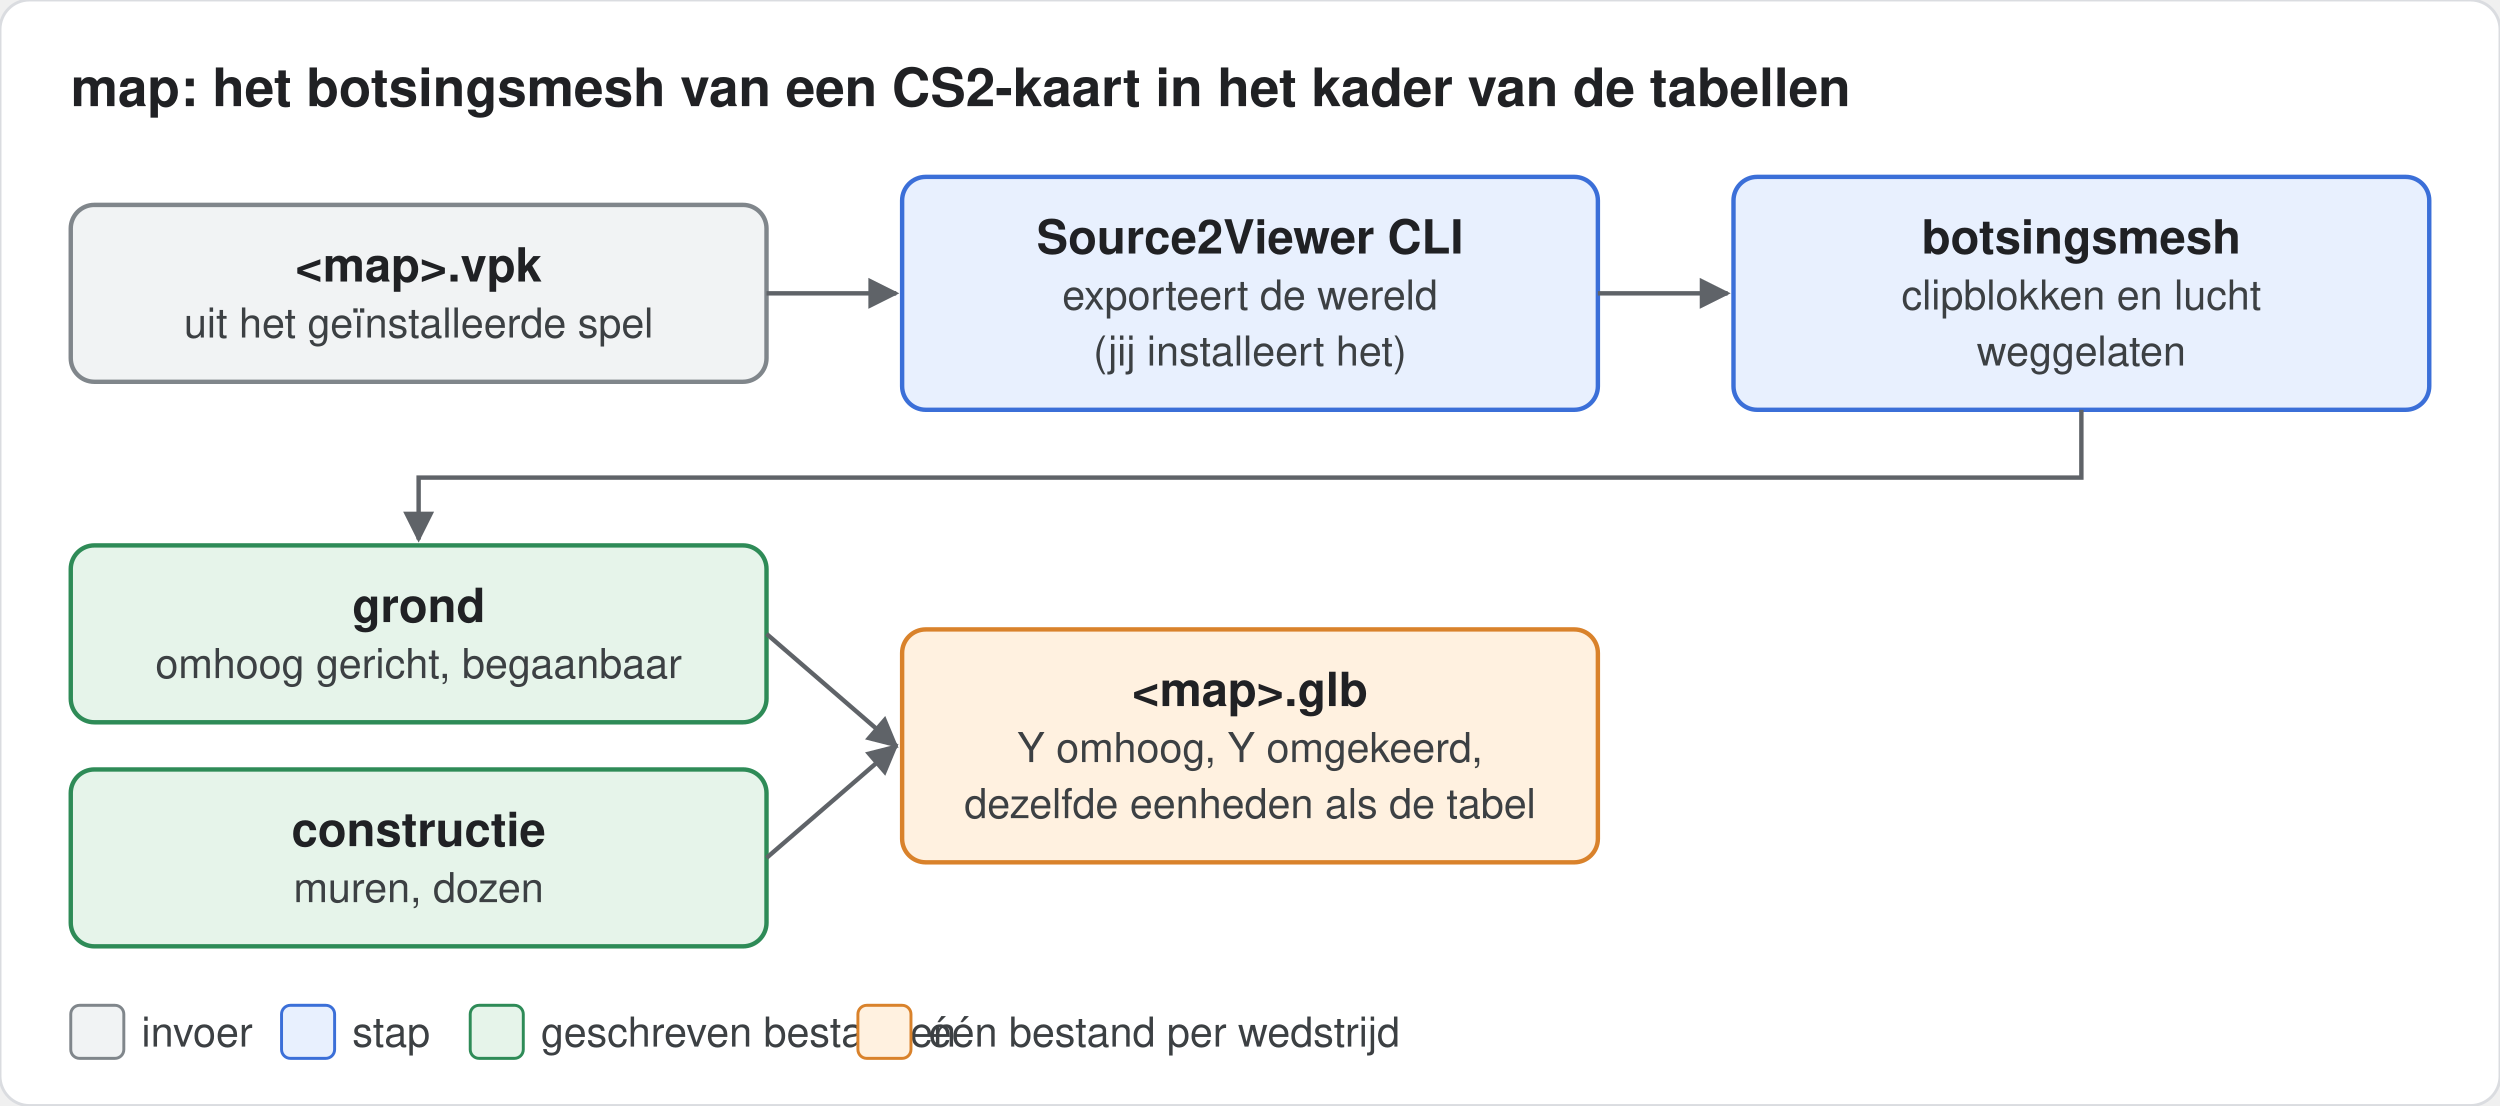
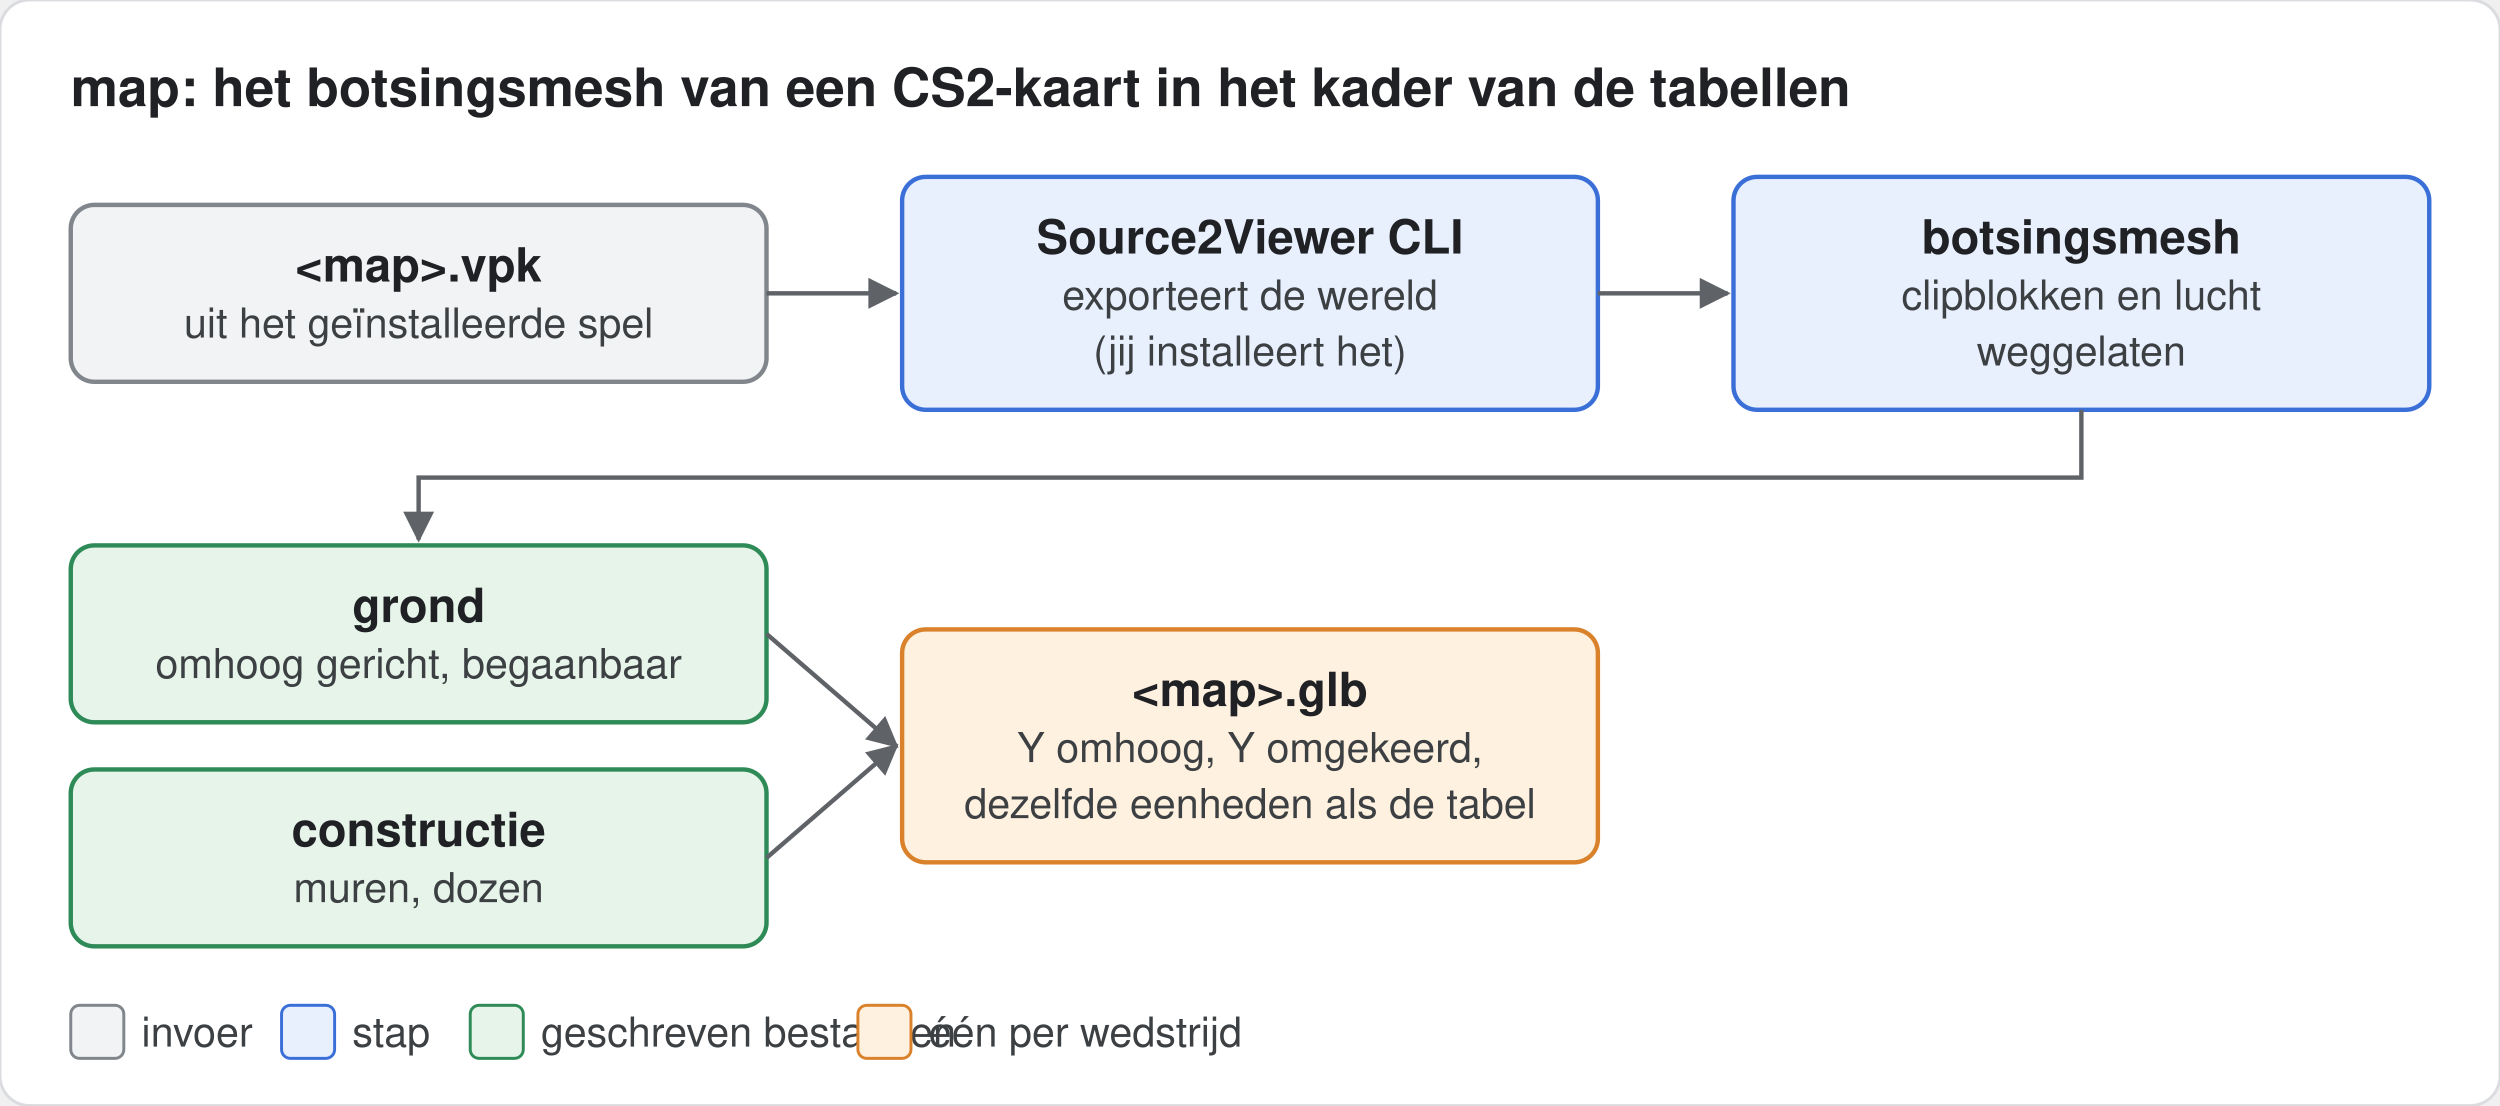
<svg xmlns="http://www.w3.org/2000/svg" width="848" height="375" viewBox="0 0 848 375" font-family="Segoe UI,Helvetica,Arial,sans-serif" role="img" aria-label="map: a CS2 map's collision mesh into the tables' frame">
  <defs>
    <marker id="a" viewBox="0 0 10 10" refX="9" refY="5" markerWidth="7" markerHeight="7" orient="auto">
      <path d="M0,0 L10,5 L0,10 z" fill="#5f6368" />
    </marker>
  </defs>
  <rect width="848" height="375" rx="10" fill="#ffffff" stroke="#dadce0" />
  <text x="24" y="36" font-size="18" font-weight="600" fill="#202124">map: het botsingsmesh van een CS2-kaart in het kader van de tabellen</text>
  <rect x="24" y="69.5" width="236" height="60" rx="8" fill="#f1f3f4" stroke="#80868b" stroke-width="1.5" />
  <text x="142.0" y="95.5" text-anchor="middle" font-weight="600" font-size="16" fill="#202124">&lt;map&gt;.vpk</text>
  <text x="142.0" y="114.5" text-anchor="middle" font-size="14" fill="#3c4043">uit het geïnstalleerde spel</text>
  <rect x="306" y="60.0" width="236" height="79" rx="8" fill="#e8f0fe" stroke="#3b6fd8" stroke-width="1.5" />
  <text x="424.0" y="86.0" text-anchor="middle" font-weight="600" font-size="16" fill="#202124">Source2Viewer CLI</text>
  <text x="424.0" y="105.0" text-anchor="middle" font-size="14" fill="#3c4043">exporteert de wereld</text>
  <text x="424.0" y="124.0" text-anchor="middle" font-size="14" fill="#3c4043">(jij installeert het)</text>
  <rect x="588" y="60.0" width="236" height="79" rx="8" fill="#e8f0fe" stroke="#3b6fd8" stroke-width="1.5" />
  <text x="706.0" y="86.0" text-anchor="middle" font-weight="600" font-size="16" fill="#202124">botsingsmesh</text>
  <text x="706.0" y="105.0" text-anchor="middle" font-size="14" fill="#3c4043">clipblokken en lucht</text>
  <text x="706.0" y="124.0" text-anchor="middle" font-size="14" fill="#3c4043">weggelaten</text>
  <line x1="260" y1="99.5" x2="304" y2="99.5" stroke="#5f6368" stroke-width="1.5" marker-end="url(#a)" />
  <line x1="542" y1="99.5" x2="586" y2="99.5" stroke="#5f6368" stroke-width="1.5" marker-end="url(#a)" />
  <path d="M706.0,139.0 V162.0 H142.0 V183.0" fill="none" stroke="#5f6368" stroke-width="1.5" marker-end="url(#a)" />
  <rect x="24" y="185.0" width="236" height="60" rx="8" fill="#e6f4ea" stroke="#2e8b57" stroke-width="1.5" />
  <text x="142.0" y="211.0" text-anchor="middle" font-weight="600" font-size="16" fill="#202124">grond</text>
  <text x="142.0" y="230.0" text-anchor="middle" font-size="14" fill="#3c4043">omhoog gericht, begaanbaar</text>
  <rect x="24" y="261.0" width="236" height="60" rx="8" fill="#e6f4ea" stroke="#2e8b57" stroke-width="1.5" />
  <text x="142.0" y="287.0" text-anchor="middle" font-weight="600" font-size="16" fill="#202124">constructie</text>
  <text x="142.0" y="306.0" text-anchor="middle" font-size="14" fill="#3c4043">muren, dozen</text>
  <rect x="306" y="213.5" width="236" height="79" rx="8" fill="#fff1e0" stroke="#d9822b" stroke-width="1.5" />
  <text x="424.0" y="239.5" text-anchor="middle" font-weight="600" font-size="16" fill="#202124">&lt;map&gt;.glb</text>
  <text x="424.0" y="258.5" text-anchor="middle" font-size="14" fill="#3c4043">Y omhoog, Y omgekeerd,</text>
  <text x="424.0" y="277.5" text-anchor="middle" font-size="14" fill="#3c4043">dezelfde eenheden als de tabel</text>
  <line x1="260" y1="215.0" x2="304" y2="253.0" stroke="#5f6368" stroke-width="1.5" marker-end="url(#a)" />
  <line x1="260" y1="291.0" x2="304" y2="253.0" stroke="#5f6368" stroke-width="1.5" marker-end="url(#a)" />
  <rect x="24" y="341" width="18" height="18" rx="3" fill="#f1f3f4" stroke="#80868b" />
  <text x="48" y="355" font-size="14" fill="#3c4043">invoer</text>
  <rect x="95.5" y="341" width="18" height="18" rx="3" fill="#e8f0fe" stroke="#3b6fd8" />
  <text x="119.5" y="355" font-size="14" fill="#3c4043">stap</text>
  <rect x="159.5" y="341" width="18" height="18" rx="3" fill="#e6f4ea" stroke="#2e8b57" />
  <text x="183.5" y="355" font-size="14" fill="#3c4043">geschreven bestanden</text>
  <rect x="291.0" y="341" width="18" height="18" rx="3" fill="#fff1e0" stroke="#d9822b" />
-   <text x="315.0" y="355" font-size="14" fill="#3c4043">één bestand per wedstrijd</text>
+   <text x="315.0" y="355" font-size="14" fill="#3c4043">één per wedstrijd</text>
</svg>
